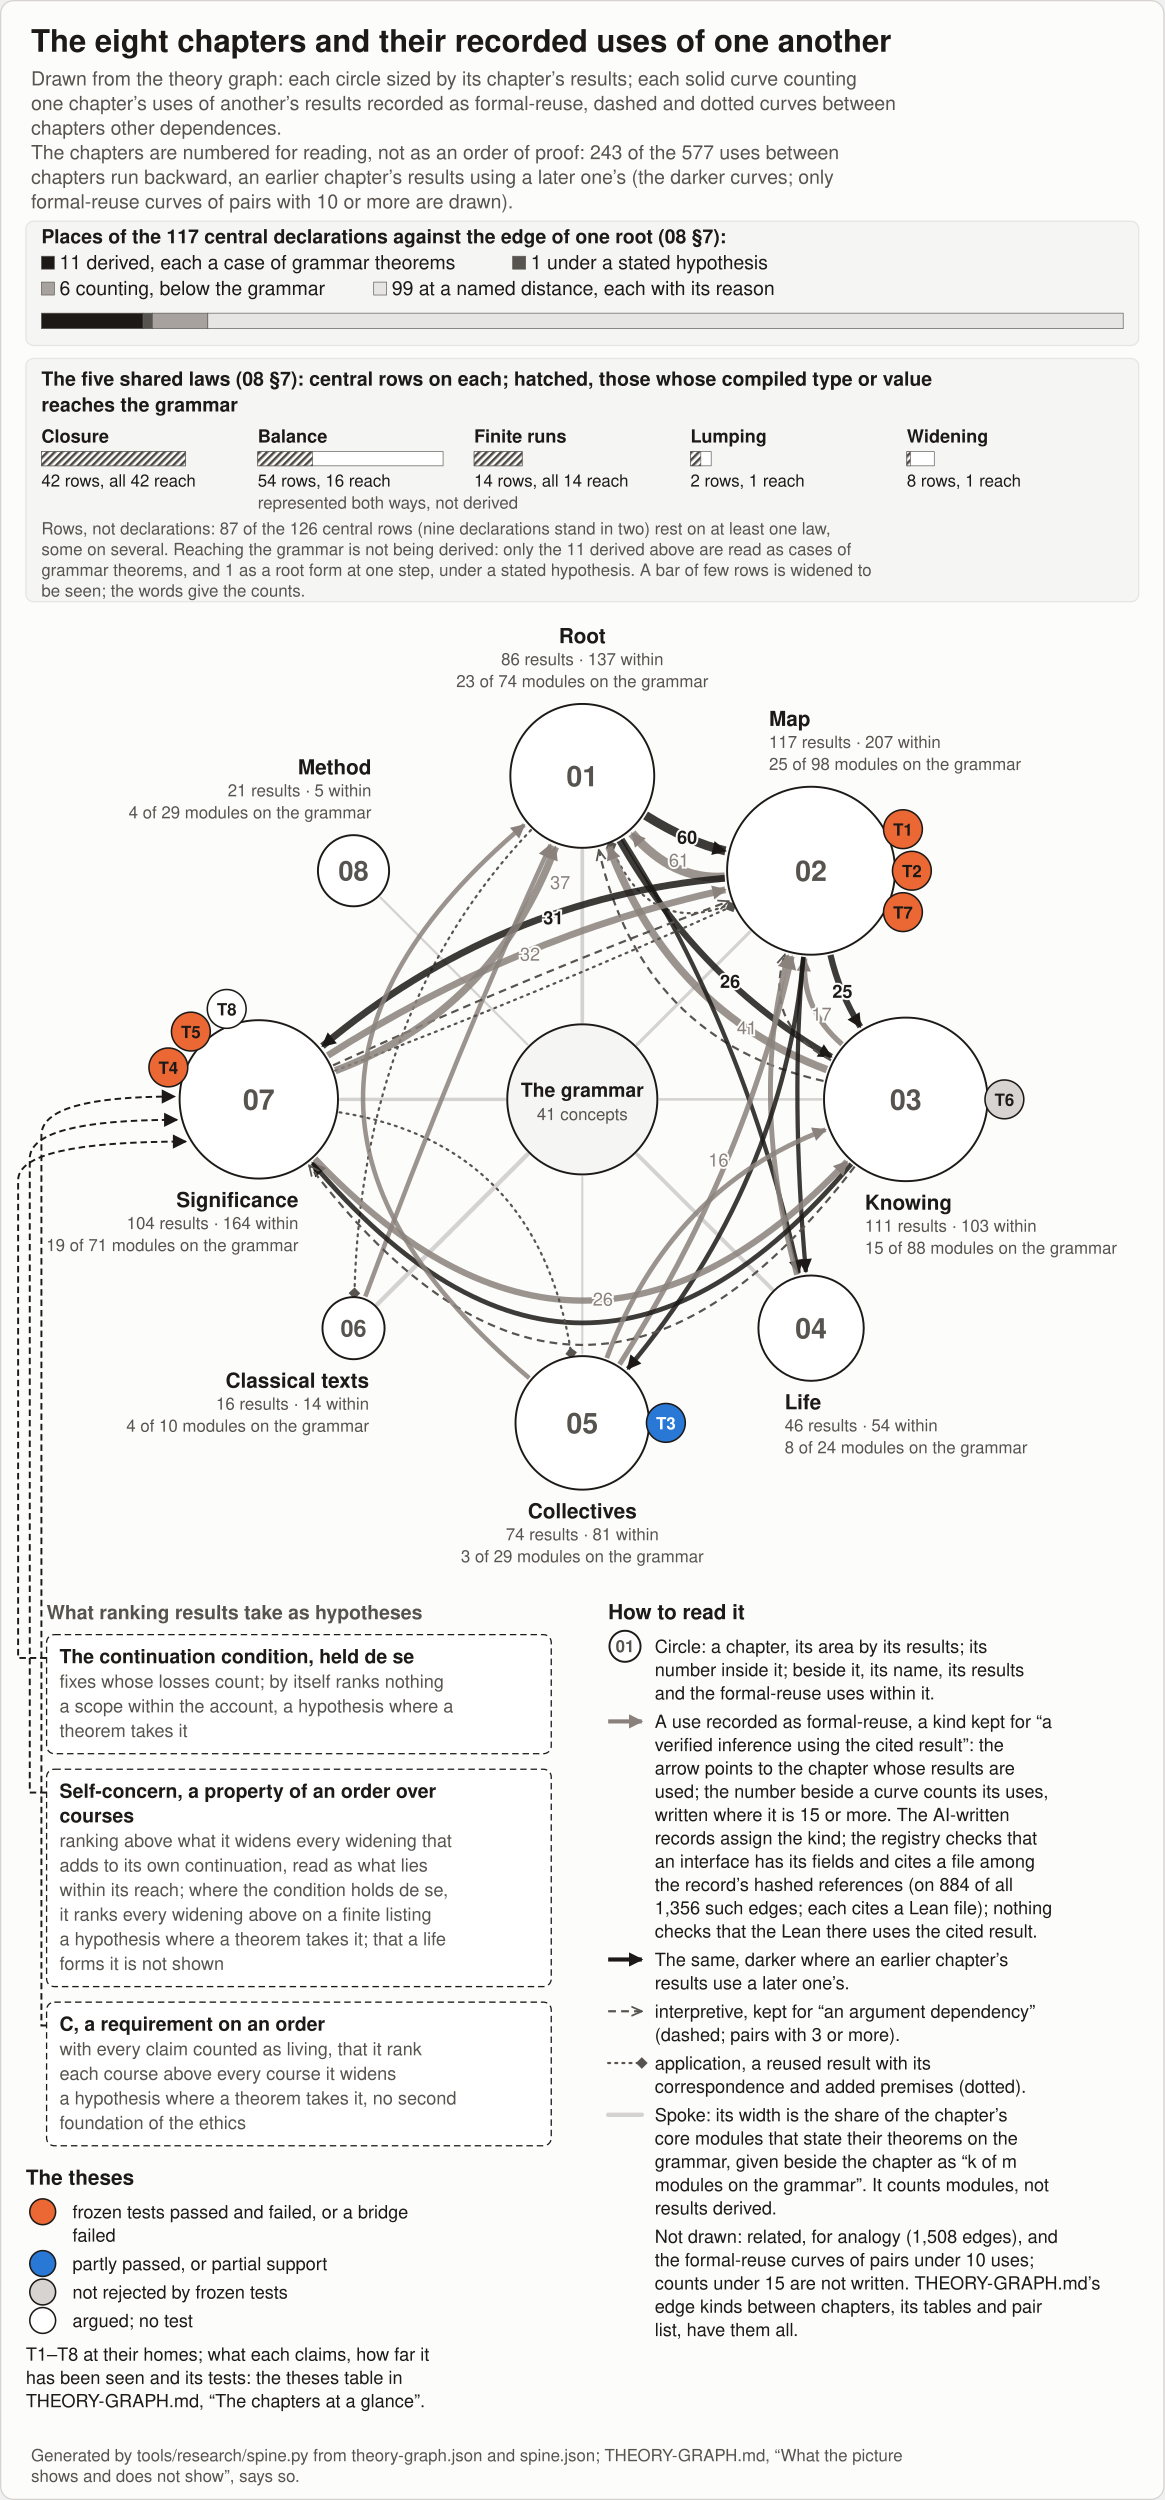
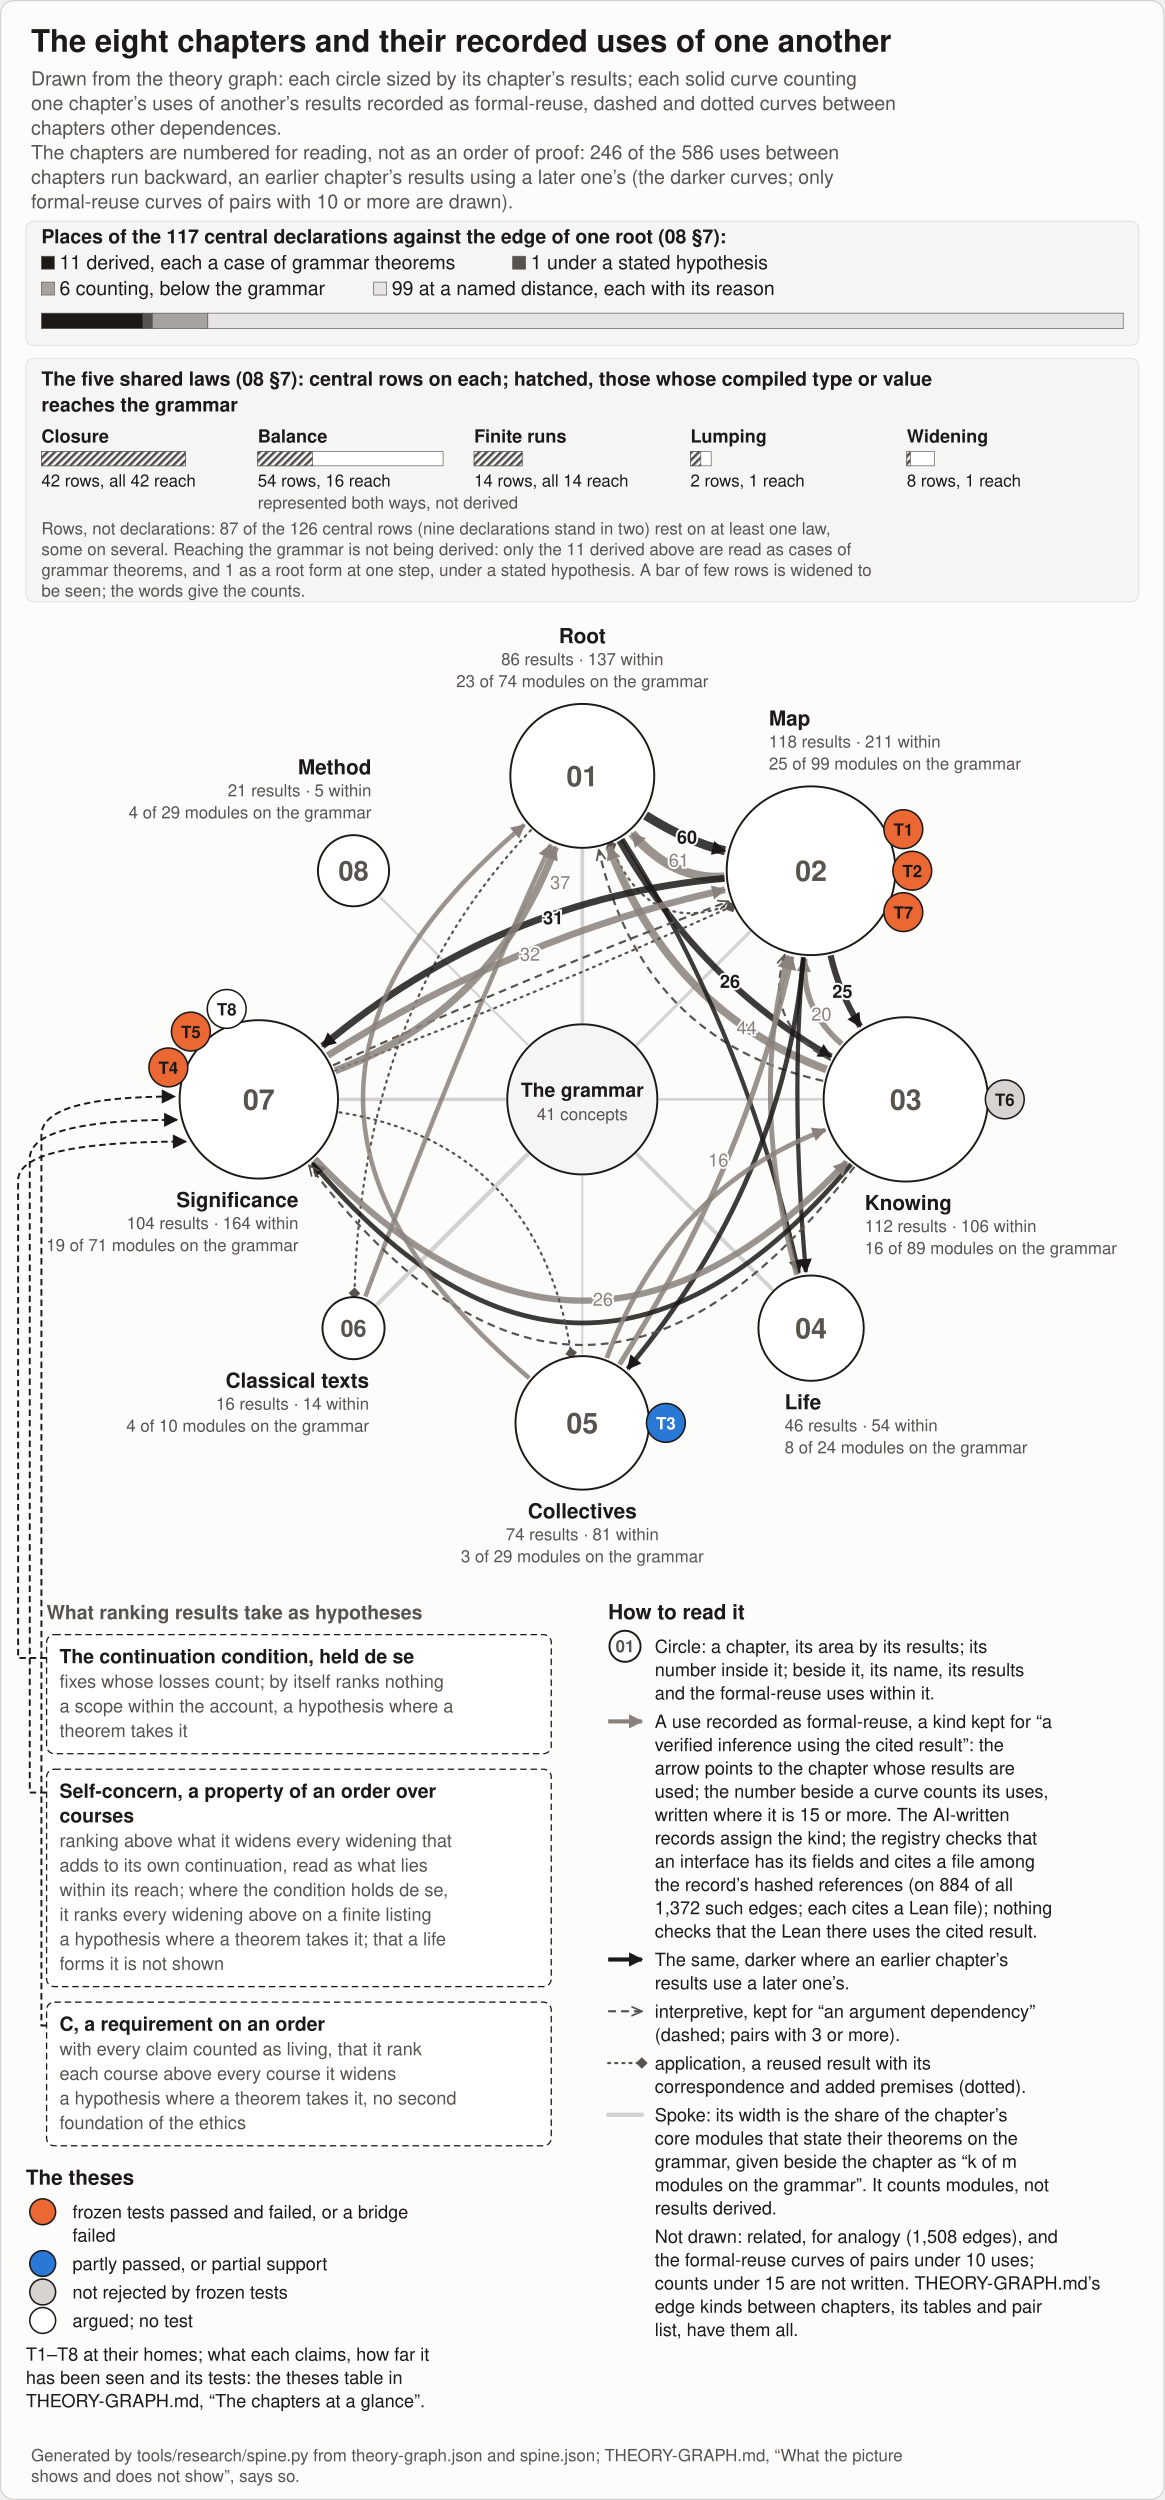
<svg xmlns="http://www.w3.org/2000/svg" viewBox="0 0 900 1932" width="900" height="1932" role="img" aria-labelledby="spine-title spine-desc" font-family="Helvetica, Arial, sans-serif">
  <defs>
    <marker id="fwd" viewBox="0 0 10 10" refX="9" refY="5" markerWidth="11" markerHeight="11" markerUnits="userSpaceOnUse" orient="auto">
      <path d="M0,0 L10,5 L0,10 z" fill="#8a817c" />
    </marker>
    <marker id="back" viewBox="0 0 10 10" refX="9" refY="5" markerWidth="11" markerHeight="11" markerUnits="userSpaceOnUse" orient="auto">
      <path d="M0,0 L10,5 L0,10 z" fill="#1c1917" />
    </marker>
    <marker id="thin" viewBox="0 0 10 10" refX="9" refY="5" markerWidth="9" markerHeight="9" markerUnits="userSpaceOnUse" orient="auto">
      <path d="M0,1 L9,5 L0,9" fill="none" stroke="#57534e" stroke-width="1.5" />
    </marker>
    <marker id="diamond" viewBox="0 0 10 10" refX="5" refY="5" markerWidth="9" markerHeight="9" markerUnits="userSpaceOnUse" orient="auto">
      <path d="M5,0 L10,5 L5,10 L0,5 z" fill="#57534e" />
    </marker>
    <pattern id="reach" width="4" height="4" patternUnits="userSpaceOnUse" patternTransform="rotate(45)">
      <rect width="4" height="4" fill="#ffffff" />
      <rect width="2" height="4" fill="#57534e" />
    </pattern>
  </defs>
  <rect x="0.5" y="0.5" width="899" height="1931" rx="10" fill="#fcfcfb" stroke="#d6d3d1" />
  <text x="24" y="40" font-size="24" font-weight="bold" text-anchor="start" fill="#1c1917">The eight chapters and their recorded uses of one another</text>
  <text x="24" y="66" font-size="15" text-anchor="start" fill="#57534e">Drawn from the theory graph: each circle sized by its chapter’s results; each solid curve counting</text>
  <text x="24" y="85" font-size="15" text-anchor="start" fill="#57534e">one chapter’s uses of another’s results recorded as formal-reuse, dashed and dotted curves between</text>
  <text x="24" y="104" font-size="15" text-anchor="start" fill="#57534e">chapters other dependences.</text>
-   <text x="24" y="123" font-size="15" text-anchor="start" fill="#57534e">The chapters are numbered for reading, not as an order of proof: 243 of the 577 uses between</text>
+   <text x="24" y="123" font-size="15" text-anchor="start" fill="#57534e">The chapters are numbered for reading, not as an order of proof: 246 of the 586 uses between</text>
  <text x="24" y="142" font-size="15" text-anchor="start" fill="#57534e">chapters run backward, an earlier chapter’s results using a later one’s (the darker curves; only</text>
  <text x="24" y="161" font-size="15" text-anchor="start" fill="#57534e">formal-reuse curves of pairs with 10 or more are drawn).</text>
  <rect x="20" y="171" width="860" height="96" rx="6" fill="#f5f5f4" stroke="#e7e5e4" />
  <text x="32" y="188" font-size="15" font-weight="bold" text-anchor="start" fill="#1c1917">Places of the 117 central declarations against the edge of one root (08 §7):</text>
  <rect x="32" y="198" width="10" height="10" fill="#1c1917" stroke="#57534e" stroke-width="0.5" />
  <text x="46" y="208" font-size="15" text-anchor="start" fill="#1c1917">11 derived, each a case of grammar theorems</text>
  <rect x="396.2" y="198" width="10" height="10" fill="#57534e" stroke="#57534e" stroke-width="0.5" />
  <text x="410.2" y="208" font-size="15" text-anchor="start" fill="#1c1917">1 under a stated hypothesis</text>
  <rect x="32" y="218" width="10" height="10" fill="#a8a29e" stroke="#57534e" stroke-width="0.5" />
  <text x="46" y="228" font-size="15" text-anchor="start" fill="#1c1917">6 counting, below the grammar</text>
  <rect x="288.8" y="218" width="10" height="10" fill="#e7e5e4" stroke="#57534e" stroke-width="0.5" />
  <text x="302.8" y="228" font-size="15" text-anchor="start" fill="#1c1917">99 at a named distance, each with its reason</text>
  <rect x="32" y="242" width="78.6" height="12" fill="#1c1917" stroke="#57534e" stroke-width="0.5" />
  <rect x="110.6" y="242" width="7.1" height="12" fill="#57534e" stroke="#57534e" stroke-width="0.5" />
  <rect x="117.7" y="242" width="42.9" height="12" fill="#a8a29e" stroke="#57534e" stroke-width="0.5" />
  <rect x="160.6" y="242" width="707.4" height="12" fill="#e7e5e4" stroke="#57534e" stroke-width="0.5" />
  <rect x="20" y="277" width="860" height="188" rx="6" fill="#f5f5f4" stroke="#e7e5e4" />
  <text x="32" y="298" font-size="15" font-weight="bold" text-anchor="start" fill="#1c1917">The five shared laws (08 §7): central rows on each; hatched, those whose compiled type or value</text>
  <text x="32" y="318" font-size="15" font-weight="bold" text-anchor="start" fill="#1c1917">reaches the grammar</text>
  <text x="32" y="342" font-size="14" font-weight="bold" text-anchor="start" fill="#1c1917">Closure</text>
  <rect x="32" y="349" width="111.4" height="11" fill="#ffffff" stroke="#57534e" stroke-width="0.5" />
  <rect x="32" y="349" width="111.4" height="11" fill="url(#reach)" stroke="#57534e" stroke-width="0.5" />
  <text x="32" y="376" font-size="13" text-anchor="start" fill="#1c1917">42 rows, all 42 reach</text>
  <text x="199.2" y="342" font-size="14" font-weight="bold" text-anchor="start" fill="#1c1917">Balance</text>
  <rect x="199.2" y="349" width="143.2" height="11" fill="#ffffff" stroke="#57534e" stroke-width="0.5" />
  <rect x="199.2" y="349" width="42.4" height="11" fill="url(#reach)" stroke="#57534e" stroke-width="0.5" />
  <text x="199.2" y="376" font-size="13" text-anchor="start" fill="#1c1917">54 rows, 16 reach</text>
  <text x="199.2" y="393" font-size="13" text-anchor="start" fill="#57534e">represented both ways, not derived</text>
  <text x="366.4" y="342" font-size="14" font-weight="bold" text-anchor="start" fill="#1c1917">Finite runs</text>
  <rect x="366.4" y="349" width="37.1" height="11" fill="#ffffff" stroke="#57534e" stroke-width="0.5" />
  <rect x="366.4" y="349" width="37.1" height="11" fill="url(#reach)" stroke="#57534e" stroke-width="0.5" />
  <text x="366.4" y="376" font-size="13" text-anchor="start" fill="#1c1917">14 rows, all 14 reach</text>
  <text x="533.6" y="342" font-size="14" font-weight="bold" text-anchor="start" fill="#1c1917">Lumping</text>
  <rect x="533.6" y="349" width="16" height="11" fill="#ffffff" stroke="#57534e" stroke-width="0.5" />
  <rect x="533.6" y="349" width="8" height="11" fill="url(#reach)" stroke="#57534e" stroke-width="0.5" />
  <text x="533.6" y="376" font-size="13" text-anchor="start" fill="#1c1917">2 rows, 1 reach</text>
  <text x="700.8" y="342" font-size="14" font-weight="bold" text-anchor="start" fill="#1c1917">Widening</text>
  <rect x="700.8" y="349" width="21.2" height="11" fill="#ffffff" stroke="#57534e" stroke-width="0.5" />
  <rect x="700.8" y="349" width="2.7" height="11" fill="url(#reach)" stroke="#57534e" stroke-width="0.5" />
  <text x="700.8" y="376" font-size="13" text-anchor="start" fill="#1c1917">8 rows, 1 reach</text>
  <text x="32" y="413" font-size="13" text-anchor="start" fill="#57534e">Rows, not declarations: 87 of the 126 central rows (nine declarations stand in two) rest on at least one law,</text>
  <text x="32" y="429" font-size="13" text-anchor="start" fill="#57534e">some on several. Reaching the grammar is not being derived: only the 11 derived above are read as cases of</text>
  <text x="32" y="445" font-size="13" text-anchor="start" fill="#57534e">grammar theorems, and 1 as a root form at one step, under a stated hypothesis. A bar of few rows is widened to</text>
  <text x="32" y="461" font-size="13" text-anchor="start" fill="#57534e">be seen; the words give the counts.</text>
  <line x1="450" y1="657.3" x2="450" y2="789.6" stroke="#a8a29e" stroke-opacity="0.45" stroke-width="2.9" stroke-linecap="round" />
-   <line x1="579.5" y1="720.2" x2="492.4" y2="807.2" stroke="#a8a29e" stroke-opacity="0.45" stroke-width="2.5" stroke-linecap="round" />
-   <line x1="634.8" y1="849.6" x2="510" y2="849.6" stroke="#a8a29e" stroke-opacity="0.45" stroke-width="2" stroke-linecap="round" />
+   <line x1="579.3" y1="720.4" x2="492.4" y2="807.2" stroke="#a8a29e" stroke-opacity="0.45" stroke-width="2.5" stroke-linecap="round" />
+   <line x1="634.5" y1="849.6" x2="510" y2="849.6" stroke="#a8a29e" stroke-opacity="0.45" stroke-width="2.1" stroke-linecap="round" />
  <line x1="596.6" y1="996.2" x2="492.4" y2="892.1" stroke="#a8a29e" stroke-opacity="0.45" stroke-width="3" stroke-linecap="round" />
  <line x1="450" y1="1046" x2="450" y2="909.6" stroke="#a8a29e" stroke-opacity="0.45" stroke-width="1.6" stroke-linecap="round" />
  <line x1="291.6" y1="1008" x2="407.6" y2="892.1" stroke="#a8a29e" stroke-opacity="0.45" stroke-width="3.4" stroke-linecap="round" />
  <line x1="263.2" y1="849.6" x2="390" y2="849.6" stroke="#a8a29e" stroke-opacity="0.45" stroke-width="2.6" stroke-linecap="round" />
  <line x1="294.1" y1="693.7" x2="407.6" y2="807.2" stroke="#a8a29e" stroke-opacity="0.45" stroke-width="1.8" stroke-linecap="round" />
  <circle cx="450" cy="849.6" r="58" fill="#f5f5f4" stroke="#1c1917" stroke-width="1.5" />
  <text x="450" y="847.6" font-size="15" font-weight="bold" text-anchor="middle" fill="#1c1917">The grammar</text>
  <text x="450" y="865.6" font-size="13" text-anchor="middle" fill="#57534e">41 concepts</text>
-   <path d="M498.9,630.2 Q532.3,651 560.6,657.6" fill="none" stroke="#1c1917" stroke-opacity="0.85" stroke-width="7" marker-end="url(#back)" />
-   <path d="M560.1,677.7 Q520,680.6 488.4,644" fill="none" stroke="#8a817c" stroke-opacity="0.85" stroke-width="7" marker-end="url(#fwd)" />
-   <path d="M565,698.6 Q501.7,724.9 472.3,653.9" fill="none" stroke="#57534e" stroke-width="1.7" stroke-dasharray="1.5 4" stroke-linecap="round" marker-end="url(#diamond)" />
-   <path d="M478.7,649.7 Q541.1,758.6 642.5,816.7" fill="none" stroke="#1c1917" stroke-opacity="0.85" stroke-width="4.9" marker-end="url(#back)" />
-   <path d="M639,826.6 Q518.4,781.2 470.7,654.5" fill="none" stroke="#8a817c" stroke-opacity="0.85" stroke-width="5.9" marker-end="url(#fwd)" />
-   <path d="M636.4,835.4 Q495.8,803.8 462.8,656.9" fill="none" stroke="#57534e" stroke-width="1.7" stroke-dasharray="6 4" marker-end="url(#thin)" />
+   <path d="M498.9,630.2 Q532.3,651 560.3,657.5" fill="none" stroke="#1c1917" stroke-opacity="0.85" stroke-width="7" marker-end="url(#back)" />
+   <path d="M559.8,677.7 Q520,680.6 488.4,644" fill="none" stroke="#8a817c" stroke-opacity="0.85" stroke-width="7" marker-end="url(#fwd)" />
+   <path d="M564.8,698.7 Q501.7,724.9 472.3,653.9" fill="none" stroke="#57534e" stroke-width="1.7" stroke-dasharray="1.5 4" stroke-linecap="round" marker-end="url(#diamond)" />
+   <path d="M478.7,649.7 Q541.1,758.6 642.3,816.6" fill="none" stroke="#1c1917" stroke-opacity="0.85" stroke-width="4.9" marker-end="url(#back)" />
+   <path d="M638.7,826.5 Q518.4,781.2 470.7,654.5" fill="none" stroke="#8a817c" stroke-opacity="0.85" stroke-width="6.1" marker-end="url(#fwd)" />
+   <path d="M636.1,835.3 Q495.8,803.8 462.8,656.9" fill="none" stroke="#57534e" stroke-width="1.7" stroke-dasharray="6 4" marker-end="url(#thin)" />
  <path d="M481,648.3 Q576,797.5 617.3,983.8" fill="none" stroke="#1c1917" stroke-opacity="0.85" stroke-width="3.3" marker-end="url(#back)" />
  <path d="M410.3,641.5 Q279.7,779.1 273.9,999.4" fill="none" stroke="#57534e" stroke-width="1.7" stroke-dasharray="1.5 4" stroke-linecap="round" marker-end="url(#diamond)" />
  <path d="M282.3,1002 Q353.6,809.7 425.5,652.9" fill="none" stroke="#8a817c" stroke-opacity="0.85" stroke-width="3.5" marker-end="url(#fwd)" />
-   <path d="M641.8,738 Q648.6,767.4 664.9,793.5" fill="none" stroke="#1c1917" stroke-opacity="0.85" stroke-width="4.8" marker-end="url(#back)" />
-   <path d="M650.7,807 Q619,779.6 621.9,740.6" fill="none" stroke="#8a817c" stroke-opacity="0.85" stroke-width="4.1" marker-end="url(#fwd)" />
-   <path d="M642.2,819.4 Q589.5,791.9 606.5,737.7" fill="none" stroke="#57534e" stroke-width="1.7" stroke-dasharray="6 4" marker-end="url(#thin)" />
-   <path d="M620.7,739.5 Q610.8,849.6 622.8,982.9" fill="none" stroke="#1c1917" stroke-opacity="0.85" stroke-width="3.3" marker-end="url(#back)" />
-   <path d="M615.6,985.2 Q578.8,849.6 609,738.4" fill="none" stroke="#8a817c" stroke-opacity="0.85" stroke-width="3.8" marker-end="url(#fwd)" />
-   <path d="M620.9,739.5 Q605.5,914.1 485.1,1057.8" fill="none" stroke="#1c1917" stroke-opacity="0.85" stroke-width="3.5" marker-end="url(#back)" />
-   <path d="M478.8,1054.4 Q576,901.8 612.1,739.2" fill="none" stroke="#8a817c" stroke-opacity="0.85" stroke-width="4" marker-end="url(#fwd)" />
-   <path d="M560.1,678.7 Q385.6,694.1 249.2,808.4" fill="none" stroke="#1c1917" stroke-opacity="0.85" stroke-width="5.3" marker-end="url(#back)" />
-   <path d="M253.3,815.7 Q397.8,723.7 560.5,687.6" fill="none" stroke="#8a817c" stroke-opacity="0.85" stroke-width="5.3" marker-end="url(#fwd)" />
-   <path d="M257.4,823.3 Q410.1,753.3 563.1,696.5" fill="none" stroke="#57534e" stroke-width="1.7" stroke-dasharray="6 4" marker-end="url(#thin)" />
-   <path d="M259.1,827.3 Q416.2,768 564.9,700.8" fill="none" stroke="#57534e" stroke-width="1.7" stroke-dasharray="1.5 4" stroke-linecap="round" marker-end="url(#diamond)" />
-   <path d="M657.9,899.5 Q450,1145.6 241.4,898.7" fill="none" stroke="#1c1917" stroke-opacity="0.85" stroke-width="3.7" marker-end="url(#back)" />
-   <path d="M660.5,901.5 Q450,1177.6 238.9,900.7" fill="none" stroke="#57534e" stroke-width="1.7" stroke-dasharray="6 4" marker-end="url(#thin)" />
-   <path d="M243.4,895.5 Q450,1113.6 654.5,897.7" fill="none" stroke="#8a817c" stroke-opacity="0.85" stroke-width="4.9" marker-end="url(#fwd)" />
+   <path d="M641.9,738.3 Q648.6,767.4 664.8,793.2" fill="none" stroke="#1c1917" stroke-opacity="0.85" stroke-width="4.8" marker-end="url(#back)" />
+   <path d="M650.5,806.8 Q619,779.6 621.9,740.9" fill="none" stroke="#8a817c" stroke-opacity="0.85" stroke-width="4.4" marker-end="url(#fwd)" />
+   <path d="M642,819.3 Q589.5,791.9 606.4,737.9" fill="none" stroke="#57534e" stroke-width="1.7" stroke-dasharray="6 4" marker-end="url(#thin)" />
+   <path d="M620.7,739.8 Q610.8,849.6 622.8,982.9" fill="none" stroke="#1c1917" stroke-opacity="0.85" stroke-width="3.3" marker-end="url(#back)" />
+   <path d="M615.6,985.2 Q578.8,849.6 608.9,738.7" fill="none" stroke="#8a817c" stroke-opacity="0.85" stroke-width="3.8" marker-end="url(#fwd)" />
+   <path d="M620.9,739.8 Q605.5,914.1 485.1,1057.8" fill="none" stroke="#1c1917" stroke-opacity="0.85" stroke-width="3.7" marker-end="url(#back)" />
+   <path d="M478.8,1054.4 Q576,901.8 612,739.4" fill="none" stroke="#8a817c" stroke-opacity="0.85" stroke-width="4" marker-end="url(#fwd)" />
+   <path d="M559.9,678.8 Q385.6,694.1 249.2,808.4" fill="none" stroke="#1c1917" stroke-opacity="0.85" stroke-width="5.3" marker-end="url(#back)" />
+   <path d="M253.3,815.7 Q397.8,723.7 560.2,687.6" fill="none" stroke="#8a817c" stroke-opacity="0.85" stroke-width="5.3" marker-end="url(#fwd)" />
+   <path d="M257.4,823.3 Q410.1,753.3 562.9,696.6" fill="none" stroke="#57534e" stroke-width="1.7" stroke-dasharray="6 4" marker-end="url(#thin)" />
+   <path d="M259.1,827.3 Q416.2,768 564.7,700.9" fill="none" stroke="#57534e" stroke-width="1.7" stroke-dasharray="1.5 4" stroke-linecap="round" marker-end="url(#diamond)" />
+   <path d="M657.7,899.7 Q450,1145.6 241.4,898.7" fill="none" stroke="#1c1917" stroke-opacity="0.85" stroke-width="3.7" marker-end="url(#back)" />
+   <path d="M660.3,901.7 Q450,1177.6 238.9,900.7" fill="none" stroke="#57534e" stroke-width="1.7" stroke-dasharray="6 4" marker-end="url(#thin)" />
+   <path d="M243.4,895.5 Q450,1113.6 654.3,897.9" fill="none" stroke="#8a817c" stroke-opacity="0.85" stroke-width="4.9" marker-end="url(#fwd)" />
  <path d="M409,1065 Q154,849.6 405.2,637.5" fill="none" stroke="#8a817c" stroke-opacity="0.85" stroke-width="3.5" marker-end="url(#fwd)" />
-   <path d="M468.9,1049.5 Q518.4,918.1 638,873" fill="none" stroke="#8a817c" stroke-opacity="0.85" stroke-width="3.7" marker-end="url(#fwd)" />
+   <path d="M468.9,1049.5 Q518.4,918.1 637.8,873.1" fill="none" stroke="#8a817c" stroke-opacity="0.85" stroke-width="3.7" marker-end="url(#fwd)" />
  <path d="M259.1,827.4 Q381.6,781.2 429.3,654.5" fill="none" stroke="#8a817c" stroke-opacity="0.85" stroke-width="5.7" marker-end="url(#fwd)" />
  <path d="M262.4,859.6 Q415.5,884.1 441.4,1045.7" fill="none" stroke="#57534e" stroke-width="1.7" stroke-dasharray="1.5 4" stroke-linecap="round" marker-end="url(#diamond)" />
  <circle cx="450" cy="599.6" r="55.6" fill="#ffffff" stroke="#1c1917" stroke-width="1.5" />
  <text x="450" y="607.6" font-size="22" font-weight="bold" text-anchor="middle" fill="#57534e">01</text>
  <text x="450" y="497" font-size="16" font-weight="bold" text-anchor="middle" fill="#1c1917" stroke="#fcfcfb" stroke-width="3" paint-order="stroke">Root</text>
  <text x="450" y="514" font-size="13" text-anchor="middle" fill="#57534e" stroke="#fcfcfb" stroke-width="3" paint-order="stroke">86 results · 137 within</text>
  <text x="450" y="531" font-size="13" text-anchor="middle" fill="#57534e" stroke="#fcfcfb" stroke-width="3" paint-order="stroke">23 of 74 modules on the grammar</text>
-   <circle cx="626.8" cy="672.9" r="64.9" fill="#ffffff" stroke="#1c1917" stroke-width="1.5" />
+   <circle cx="626.8" cy="672.9" r="65.2" fill="#ffffff" stroke="#1c1917" stroke-width="1.5" />
  <text x="626.8" y="680.8" font-size="22" font-weight="bold" text-anchor="middle" fill="#57534e">02</text>
-   <text x="594.3" y="561" font-size="16" font-weight="bold" text-anchor="start" fill="#1c1917" stroke="#fcfcfb" stroke-width="3" paint-order="stroke">Map</text>
-   <text x="594.3" y="578" font-size="13" text-anchor="start" fill="#57534e" stroke="#fcfcfb" stroke-width="3" paint-order="stroke">117 results · 207 within</text>
-   <text x="594.3" y="595" font-size="13" text-anchor="start" fill="#57534e" stroke="#fcfcfb" stroke-width="3" paint-order="stroke">25 of 98 modules on the grammar</text>
-   <circle cx="700" cy="849.6" r="63.2" fill="#ffffff" stroke="#1c1917" stroke-width="1.5" />
+   <text x="594.2" y="560.7" font-size="16" font-weight="bold" text-anchor="start" fill="#1c1917" stroke="#fcfcfb" stroke-width="3" paint-order="stroke">Map</text>
+   <text x="594.2" y="577.7" font-size="13" text-anchor="start" fill="#57534e" stroke="#fcfcfb" stroke-width="3" paint-order="stroke">118 results · 211 within</text>
+   <text x="594.2" y="594.7" font-size="13" text-anchor="start" fill="#57534e" stroke="#fcfcfb" stroke-width="3" paint-order="stroke">25 of 99 modules on the grammar</text>
+   <circle cx="700" cy="849.6" r="63.5" fill="#ffffff" stroke="#1c1917" stroke-width="1.5" />
  <text x="700" y="857.6" font-size="22" font-weight="bold" text-anchor="middle" fill="#57534e">03</text>
-   <text x="668.4" y="934.9" font-size="16" font-weight="bold" text-anchor="start" fill="#1c1917" stroke="#fcfcfb" stroke-width="3" paint-order="stroke">Knowing</text>
-   <text x="668.4" y="951.9" font-size="13" text-anchor="start" fill="#57534e" stroke="#fcfcfb" stroke-width="3" paint-order="stroke">111 results · 103 within</text>
-   <text x="668.4" y="968.9" font-size="13" text-anchor="start" fill="#57534e" stroke="#fcfcfb" stroke-width="3" paint-order="stroke">15 of 88 modules on the grammar</text>
+   <text x="668.3" y="935.1" font-size="16" font-weight="bold" text-anchor="start" fill="#1c1917" stroke="#fcfcfb" stroke-width="3" paint-order="stroke">Knowing</text>
+   <text x="668.3" y="952.1" font-size="13" text-anchor="start" fill="#57534e" stroke="#fcfcfb" stroke-width="3" paint-order="stroke">112 results · 106 within</text>
+   <text x="668.3" y="969.1" font-size="13" text-anchor="start" fill="#57534e" stroke="#fcfcfb" stroke-width="3" paint-order="stroke">16 of 89 modules on the grammar</text>
  <circle cx="626.8" cy="1026.4" r="40.7" fill="#ffffff" stroke="#1c1917" stroke-width="1.5" />
  <text x="626.8" y="1034.3" font-size="22" font-weight="bold" text-anchor="middle" fill="#57534e">04</text>
  <text x="606.4" y="1089.1" font-size="16" font-weight="bold" text-anchor="start" fill="#1c1917" stroke="#fcfcfb" stroke-width="3" paint-order="stroke">Life</text>
  <text x="606.4" y="1106.1" font-size="13" text-anchor="start" fill="#57534e" stroke="#fcfcfb" stroke-width="3" paint-order="stroke">46 results · 54 within</text>
  <text x="606.4" y="1123.1" font-size="13" text-anchor="start" fill="#57534e" stroke="#fcfcfb" stroke-width="3" paint-order="stroke">8 of 24 modules on the grammar</text>
  <circle cx="450" cy="1099.6" r="51.6" fill="#ffffff" stroke="#1c1917" stroke-width="1.5" />
  <text x="450" y="1107.6" font-size="22" font-weight="bold" text-anchor="middle" fill="#57534e">05</text>
  <text x="450" y="1173.3" font-size="16" font-weight="bold" text-anchor="middle" fill="#1c1917" stroke="#fcfcfb" stroke-width="3" paint-order="stroke">Collectives</text>
  <text x="450" y="1190.3" font-size="13" text-anchor="middle" fill="#57534e" stroke="#fcfcfb" stroke-width="3" paint-order="stroke">74 results · 81 within</text>
  <text x="450" y="1207.3" font-size="13" text-anchor="middle" fill="#57534e" stroke="#fcfcfb" stroke-width="3" paint-order="stroke">3 of 29 modules on the grammar</text>
  <circle cx="273.2" cy="1026.4" r="24" fill="#ffffff" stroke="#1c1917" stroke-width="1.5" />
  <text x="273.2" y="1032.9" font-size="18" font-weight="bold" text-anchor="middle" fill="#57534e">06</text>
  <text x="285.2" y="1072.4" font-size="16" font-weight="bold" text-anchor="end" fill="#1c1917" stroke="#fcfcfb" stroke-width="3" paint-order="stroke">Classical texts</text>
  <text x="285.2" y="1089.4" font-size="13" text-anchor="end" fill="#57534e" stroke="#fcfcfb" stroke-width="3" paint-order="stroke">16 results · 14 within</text>
  <text x="285.2" y="1106.4" font-size="13" text-anchor="end" fill="#57534e" stroke="#fcfcfb" stroke-width="3" paint-order="stroke">4 of 10 modules on the grammar</text>
  <circle cx="200" cy="849.6" r="61.2" fill="#ffffff" stroke="#1c1917" stroke-width="1.5" />
  <text x="200" y="857.6" font-size="22" font-weight="bold" text-anchor="middle" fill="#57534e">07</text>
  <text x="230.6" y="932.8" font-size="16" font-weight="bold" text-anchor="end" fill="#1c1917" stroke="#fcfcfb" stroke-width="3" paint-order="stroke">Significance</text>
  <text x="230.6" y="949.8" font-size="13" text-anchor="end" fill="#57534e" stroke="#fcfcfb" stroke-width="3" paint-order="stroke">104 results · 164 within</text>
  <text x="230.6" y="966.8" font-size="13" text-anchor="end" fill="#57534e" stroke="#fcfcfb" stroke-width="3" paint-order="stroke">19 of 71 modules on the grammar</text>
  <circle cx="273.2" cy="672.9" r="27.5" fill="#ffffff" stroke="#1c1917" stroke-width="1.5" />
  <text x="273.2" y="680.4" font-size="21" font-weight="bold" text-anchor="middle" fill="#57534e">08</text>
  <text x="287" y="598.4" font-size="16" font-weight="bold" text-anchor="end" fill="#1c1917" stroke="#fcfcfb" stroke-width="3" paint-order="stroke">Method</text>
  <text x="287" y="615.4" font-size="13" text-anchor="end" fill="#57534e" stroke="#fcfcfb" stroke-width="3" paint-order="stroke">21 results · 5 within</text>
  <text x="287" y="632.4" font-size="13" text-anchor="end" fill="#57534e" stroke="#fcfcfb" stroke-width="3" paint-order="stroke">4 of 29 modules on the grammar</text>
-   <circle cx="697.8" cy="640.8" r="15" fill="#eb6834" stroke="#1c1917" stroke-width="1.2" />
-   <text x="697.8" y="645.8" font-size="13" font-weight="bold" text-anchor="middle" fill="#1c1917">T1</text>
-   <circle cx="704.7" cy="672.9" r="15" fill="#eb6834" stroke="#1c1917" stroke-width="1.2" />
-   <text x="704.7" y="677.9" font-size="13" font-weight="bold" text-anchor="middle" fill="#1c1917">T2</text>
-   <circle cx="697.8" cy="704.9" r="15" fill="#eb6834" stroke="#1c1917" stroke-width="1.2" />
-   <text x="697.8" y="709.9" font-size="13" font-weight="bold" text-anchor="middle" fill="#1c1917">T7</text>
+   <circle cx="698.1" cy="640.8" r="15" fill="#eb6834" stroke="#1c1917" stroke-width="1.2" />
+   <text x="698.1" y="645.8" font-size="13" font-weight="bold" text-anchor="middle" fill="#1c1917">T1</text>
+   <circle cx="705" cy="672.9" r="15" fill="#eb6834" stroke="#1c1917" stroke-width="1.2" />
+   <text x="705" y="677.9" font-size="13" font-weight="bold" text-anchor="middle" fill="#1c1917">T2</text>
+   <circle cx="698.1" cy="704.9" r="15" fill="#eb6834" stroke="#1c1917" stroke-width="1.2" />
+   <text x="698.1" y="709.9" font-size="13" font-weight="bold" text-anchor="middle" fill="#1c1917">T7</text>
  <circle cx="514.6" cy="1099.6" r="15" fill="#2a78d6" stroke="#1c1917" stroke-width="1.2" />
  <text x="514.6" y="1104.6" font-size="13" font-weight="bold" text-anchor="middle" fill="#ffffff">T3</text>
  <circle cx="130.1" cy="824.9" r="15" fill="#eb6834" stroke="#1c1917" stroke-width="1.2" />
  <text x="130.1" y="829.9" font-size="13" font-weight="bold" text-anchor="middle" fill="#1c1917">T4</text>
  <circle cx="147.5" cy="797.2" r="15" fill="#eb6834" stroke="#1c1917" stroke-width="1.2" />
  <text x="147.5" y="802.2" font-size="13" font-weight="bold" text-anchor="middle" fill="#1c1917">T5</text>
  <circle cx="175.2" cy="779.7" r="15" fill="#ffffff" stroke="#1c1917" stroke-width="1.2" />
  <text x="175.2" y="784.7" font-size="13" font-weight="bold" text-anchor="middle" fill="#1c1917">T8</text>
-   <circle cx="776.2" cy="849.6" r="15" fill="#d6d3d1" stroke="#1c1917" stroke-width="1.2" />
-   <text x="776.2" y="854.6" font-size="13" font-weight="bold" text-anchor="middle" fill="#1c1917">T6</text>
-   <text x="524.7" y="669.8" font-size="14" text-anchor="middle" fill="#8a817c" stroke="#fcfcfb" stroke-width="3" paint-order="stroke">61</text>
-   <text x="531" y="652" font-size="14" font-weight="bold" text-anchor="middle" fill="#1c1917" stroke="#fcfcfb" stroke-width="3" paint-order="stroke">60</text>
-   <text x="577.2" y="799.3" font-size="14" text-anchor="middle" fill="#8a817c" stroke="#fcfcfb" stroke-width="3" paint-order="stroke">41</text>
+   <circle cx="776.5" cy="849.6" r="15" fill="#d6d3d1" stroke="#1c1917" stroke-width="1.2" />
+   <text x="776.5" y="854.6" font-size="13" font-weight="bold" text-anchor="middle" fill="#1c1917">T6</text>
+   <text x="524.6" y="669.8" font-size="14" text-anchor="middle" fill="#8a817c" stroke="#fcfcfb" stroke-width="3" paint-order="stroke">61</text>
+   <text x="530.9" y="651.9" font-size="14" font-weight="bold" text-anchor="middle" fill="#1c1917" stroke="#fcfcfb" stroke-width="3" paint-order="stroke">60</text>
+   <text x="577" y="799.3" font-size="14" text-anchor="middle" fill="#8a817c" stroke="#fcfcfb" stroke-width="3" paint-order="stroke">44</text>
  <text x="432.9" y="687" font-size="14" text-anchor="middle" fill="#8a817c" stroke="#fcfcfb" stroke-width="3" paint-order="stroke">37</text>
  <text x="409.6" y="742.4" font-size="14" text-anchor="middle" fill="#8a817c" stroke="#fcfcfb" stroke-width="3" paint-order="stroke">32</text>
-   <text x="427.6" y="714.2" font-size="14" font-weight="bold" text-anchor="middle" fill="#1c1917" stroke="#fcfcfb" stroke-width="3" paint-order="stroke">31</text>
-   <text x="564.2" y="763.4" font-size="14" font-weight="bold" text-anchor="middle" fill="#1c1917" stroke="#fcfcfb" stroke-width="3" paint-order="stroke">26</text>
-   <text x="465.9" y="1009" font-size="14" text-anchor="middle" fill="#8a817c" stroke="#fcfcfb" stroke-width="3" paint-order="stroke">26</text>
+   <text x="427.5" y="714.2" font-size="14" font-weight="bold" text-anchor="middle" fill="#1c1917" stroke="#fcfcfb" stroke-width="3" paint-order="stroke">31</text>
+   <text x="564.1" y="763.4" font-size="14" font-weight="bold" text-anchor="middle" fill="#1c1917" stroke="#fcfcfb" stroke-width="3" paint-order="stroke">26</text>
+   <text x="465.9" y="1009.1" font-size="14" text-anchor="middle" fill="#8a817c" stroke="#fcfcfb" stroke-width="3" paint-order="stroke">26</text>
  <text x="651" y="771.1" font-size="14" font-weight="bold" text-anchor="middle" fill="#1c1917" stroke="#fcfcfb" stroke-width="3" paint-order="stroke">25</text>
-   <text x="634.9" y="788.7" font-size="14" text-anchor="middle" fill="#8a817c" stroke="#fcfcfb" stroke-width="3" paint-order="stroke">17</text>
-   <text x="555.2" y="901.5" font-size="14" text-anchor="middle" fill="#8a817c" stroke="#fcfcfb" stroke-width="3" paint-order="stroke">16</text>
+   <text x="634.8" y="788.7" font-size="14" text-anchor="middle" fill="#8a817c" stroke="#fcfcfb" stroke-width="3" paint-order="stroke">20</text>
+   <text x="555.1" y="901.5" font-size="14" text-anchor="middle" fill="#8a817c" stroke="#fcfcfb" stroke-width="3" paint-order="stroke">16</text>
  <text x="36" y="1251.3" font-size="15" font-weight="bold" text-anchor="start" fill="#57534e">What ranking results take as hypotheses</text>
  <rect x="36" y="1263.256" width="390" height="92" rx="6" fill="#ffffff" stroke="#1c1917" stroke-dasharray="5 3" />
  <text x="46" y="1285.3" font-size="15" font-weight="bold" text-anchor="start" fill="#1c1917">The continuation condition, held de se</text>
  <text x="46" y="1304.3" font-size="14" text-anchor="start" fill="#57534e">fixes whose losses count; by itself ranks nothing</text>
  <text x="46" y="1323.3" font-size="14" text-anchor="start" fill="#57534e">a scope within the account, a hypothesis where a</text>
  <text x="46" y="1342.3" font-size="14" text-anchor="start" fill="#57534e">theorem takes it</text>
  <path d="M36,1281.3 L14,1281.3 L14,912.2 Q14,882.2 143.5,882.2" fill="none" stroke="#1c1917" stroke-width="1.5" stroke-dasharray="5 3" marker-end="url(#back)" />
  <rect x="36" y="1367.256" width="390" height="168" rx="6" fill="#ffffff" stroke="#1c1917" stroke-dasharray="5 3" />
  <text x="46" y="1389.3" font-size="15" font-weight="bold" text-anchor="start" fill="#1c1917">Self-concern, a property of an order over</text>
  <text x="46" y="1408.3" font-size="15" font-weight="bold" text-anchor="start" fill="#1c1917">courses</text>
  <text x="46" y="1427.3" font-size="14" text-anchor="start" fill="#57534e">ranking above what it widens every widening that</text>
  <text x="46" y="1446.3" font-size="14" text-anchor="start" fill="#57534e">adds to its own continuation, read as what lies</text>
  <text x="46" y="1465.3" font-size="14" text-anchor="start" fill="#57534e">within its reach; where the condition holds de se,</text>
  <text x="46" y="1484.3" font-size="14" text-anchor="start" fill="#57534e">it ranks every widening above on a finite listing</text>
  <text x="46" y="1503.3" font-size="14" text-anchor="start" fill="#57534e">a hypothesis where a theorem takes it; that a life</text>
  <text x="46" y="1522.3" font-size="14" text-anchor="start" fill="#57534e">forms it is not shown</text>
  <path d="M36,1385.3 L23,1385.3 L23,895.4 Q23,865.4 136.7,865.4" fill="none" stroke="#1c1917" stroke-width="1.5" stroke-dasharray="5 3" marker-end="url(#back)" />
  <rect x="36" y="1547.256" width="390" height="111" rx="6" fill="#ffffff" stroke="#1c1917" stroke-dasharray="5 3" />
  <text x="46" y="1569.3" font-size="15" font-weight="bold" text-anchor="start" fill="#1c1917">C, a requirement on an order</text>
  <text x="46" y="1588.3" font-size="14" text-anchor="start" fill="#57534e">with every claim counted as living, that it rank</text>
  <text x="46" y="1607.3" font-size="14" text-anchor="start" fill="#57534e">each course above every course it widens</text>
  <text x="46" y="1626.3" font-size="14" text-anchor="start" fill="#57534e">a hypothesis where a theorem takes it, no second</text>
  <text x="46" y="1645.3" font-size="14" text-anchor="start" fill="#57534e">foundation of the ethics</text>
  <path d="M36,1565.3 L32,1565.3 L32,877.4 Q32,847.4 134.9,847.4" fill="none" stroke="#1c1917" stroke-width="1.5" stroke-dasharray="5 3" marker-end="url(#back)" />
  <text x="20" y="1688.3" font-size="16" font-weight="bold" text-anchor="start" fill="#1c1917">The theses</text>
  <circle cx="33" cy="1709.256" r="10" fill="#eb6834" stroke="#1c1917" stroke-width="1.2" />
  <text x="56" y="1714.3" font-size="14" text-anchor="start" fill="#1c1917">frozen tests passed and failed, or a bridge</text>
  <text x="56" y="1732.3" font-size="14" text-anchor="start" fill="#1c1917">failed</text>
  <circle cx="33" cy="1749.256" r="10" fill="#2a78d6" stroke="#1c1917" stroke-width="1.2" />
  <text x="56" y="1754.3" font-size="14" text-anchor="start" fill="#1c1917">partly passed, or partial support</text>
  <circle cx="33" cy="1771.256" r="10" fill="#d6d3d1" stroke="#1c1917" stroke-width="1.2" />
  <text x="56" y="1776.3" font-size="14" text-anchor="start" fill="#1c1917">not rejected by frozen tests</text>
  <circle cx="33" cy="1793.256" r="10" fill="#ffffff" stroke="#1c1917" stroke-width="1.2" />
  <text x="56" y="1798.3" font-size="14" text-anchor="start" fill="#1c1917">argued; no test</text>
  <text x="20" y="1824.3" font-size="14" text-anchor="start" fill="#1c1917">T1–T8 at their homes; what each claims, how far it</text>
  <text x="20" y="1842.3" font-size="14" text-anchor="start" fill="#1c1917">has been seen and its tests: the theses table in</text>
  <text x="20" y="1860.3" font-size="14" text-anchor="start" fill="#1c1917">THEORY-GRAPH.md, “The chapters at a glance”.</text>
  <text x="470" y="1251.3" font-size="16" font-weight="bold" text-anchor="start" fill="#1c1917">How to read it</text>
  <circle cx="483" cy="1272.256" r="12" fill="#ffffff" stroke="#1c1917" stroke-width="1.5" />
  <text x="483" y="1276.8" font-size="13" font-weight="bold" text-anchor="middle" fill="#57534e">01</text>
  <text x="506" y="1277.3" font-size="14" text-anchor="start" fill="#1c1917">Circle: a chapter, its area by its results; its</text>
  <text x="506" y="1295.3" font-size="14" text-anchor="start" fill="#1c1917">number inside it; beside it, its name, its results</text>
  <text x="506" y="1313.3" font-size="14" text-anchor="start" fill="#1c1917">and the formal-reuse uses within it.</text>
  <line x1="470" y1="1330.3" x2="496" y2="1330.3" stroke="#8a817c" stroke-width="3.2" marker-end="url(#fwd)" />
  <text x="506" y="1335.3" font-size="14" text-anchor="start" fill="#1c1917">A use recorded as formal-reuse, a kind kept for “a</text>
  <text x="506" y="1353.3" font-size="14" text-anchor="start" fill="#1c1917">verified inference using the cited result”: the</text>
  <text x="506" y="1371.3" font-size="14" text-anchor="start" fill="#1c1917">arrow points to the chapter whose results are</text>
  <text x="506" y="1389.3" font-size="14" text-anchor="start" fill="#1c1917">used; the number beside a curve counts its uses,</text>
  <text x="506" y="1407.3" font-size="14" text-anchor="start" fill="#1c1917">written where it is 15 or more. The AI-written</text>
  <text x="506" y="1425.3" font-size="14" text-anchor="start" fill="#1c1917">records assign the kind; the registry checks that</text>
  <text x="506" y="1443.3" font-size="14" text-anchor="start" fill="#1c1917">an interface has its fields and cites a file among</text>
  <text x="506" y="1461.3" font-size="14" text-anchor="start" fill="#1c1917">the record’s hashed references (on 884 of all</text>
-   <text x="506" y="1479.3" font-size="14" text-anchor="start" fill="#1c1917">1,356 such edges; each cites a Lean file); nothing</text>
+   <text x="506" y="1479.3" font-size="14" text-anchor="start" fill="#1c1917">1,372 such edges; each cites a Lean file); nothing</text>
  <text x="506" y="1497.3" font-size="14" text-anchor="start" fill="#1c1917">checks that the Lean there uses the cited result.</text>
  <line x1="470" y1="1514.3" x2="496" y2="1514.3" stroke="#1c1917" stroke-width="3.2" marker-end="url(#back)" />
  <text x="506" y="1519.3" font-size="14" text-anchor="start" fill="#1c1917">The same, darker where an earlier chapter’s</text>
  <text x="506" y="1537.3" font-size="14" text-anchor="start" fill="#1c1917">results use a later one’s.</text>
  <line x1="470" y1="1554.3" x2="496" y2="1554.3" stroke="#57534e" stroke-width="1.7" stroke-dasharray="6 4" marker-end="url(#thin)" />
  <text x="506" y="1559.3" font-size="14" text-anchor="start" fill="#1c1917">interpretive, kept for “an argument dependency”</text>
  <text x="506" y="1577.3" font-size="14" text-anchor="start" fill="#1c1917">(dashed; pairs with 3 or more).</text>
  <line x1="470" y1="1594.3" x2="496" y2="1594.3" stroke="#57534e" stroke-width="1.7" stroke-dasharray="1.5 4" stroke-linecap="round" marker-end="url(#diamond)" />
  <text x="506" y="1599.3" font-size="14" text-anchor="start" fill="#1c1917">application, a reused result with its</text>
  <text x="506" y="1617.3" font-size="14" text-anchor="start" fill="#1c1917">correspondence and added premises (dotted).</text>
  <line x1="470" y1="1634.3" x2="496" y2="1634.3" stroke="#a8a29e" stroke-opacity="0.45" stroke-width="3.4" stroke-linecap="round" />
  <text x="506" y="1639.3" font-size="14" text-anchor="start" fill="#1c1917">Spoke: its width is the share of the chapter’s</text>
  <text x="506" y="1657.3" font-size="14" text-anchor="start" fill="#1c1917">core modules that state their theorems on the</text>
  <text x="506" y="1675.3" font-size="14" text-anchor="start" fill="#1c1917">grammar, given beside the chapter as “k of m</text>
  <text x="506" y="1693.3" font-size="14" text-anchor="start" fill="#1c1917">modules on the grammar”. It counts modules, not</text>
  <text x="506" y="1711.3" font-size="14" text-anchor="start" fill="#1c1917">results derived.</text>
  <text x="506" y="1733.3" font-size="14" text-anchor="start" fill="#1c1917">Not drawn: related, for analogy (1,508 edges), and</text>
  <text x="506" y="1751.3" font-size="14" text-anchor="start" fill="#1c1917">the formal-reuse curves of pairs under 10 uses;</text>
  <text x="506" y="1769.3" font-size="14" text-anchor="start" fill="#1c1917">counts under 15 are not written. THEORY-GRAPH.md’s</text>
  <text x="506" y="1787.3" font-size="14" text-anchor="start" fill="#1c1917">edge kinds between chapters, its tables and pair</text>
  <text x="506" y="1805.3" font-size="14" text-anchor="start" fill="#1c1917">list, have them all.</text>
  <text x="24" y="1902" font-size="13" text-anchor="start" fill="#57534e">Generated by tools/research/spine.py from theory-graph.json and spine.json; THEORY-GRAPH.md, “What the picture</text>
  <text x="24" y="1918" font-size="13" text-anchor="start" fill="#57534e">shows and does not show”, says so.</text>
</svg>
